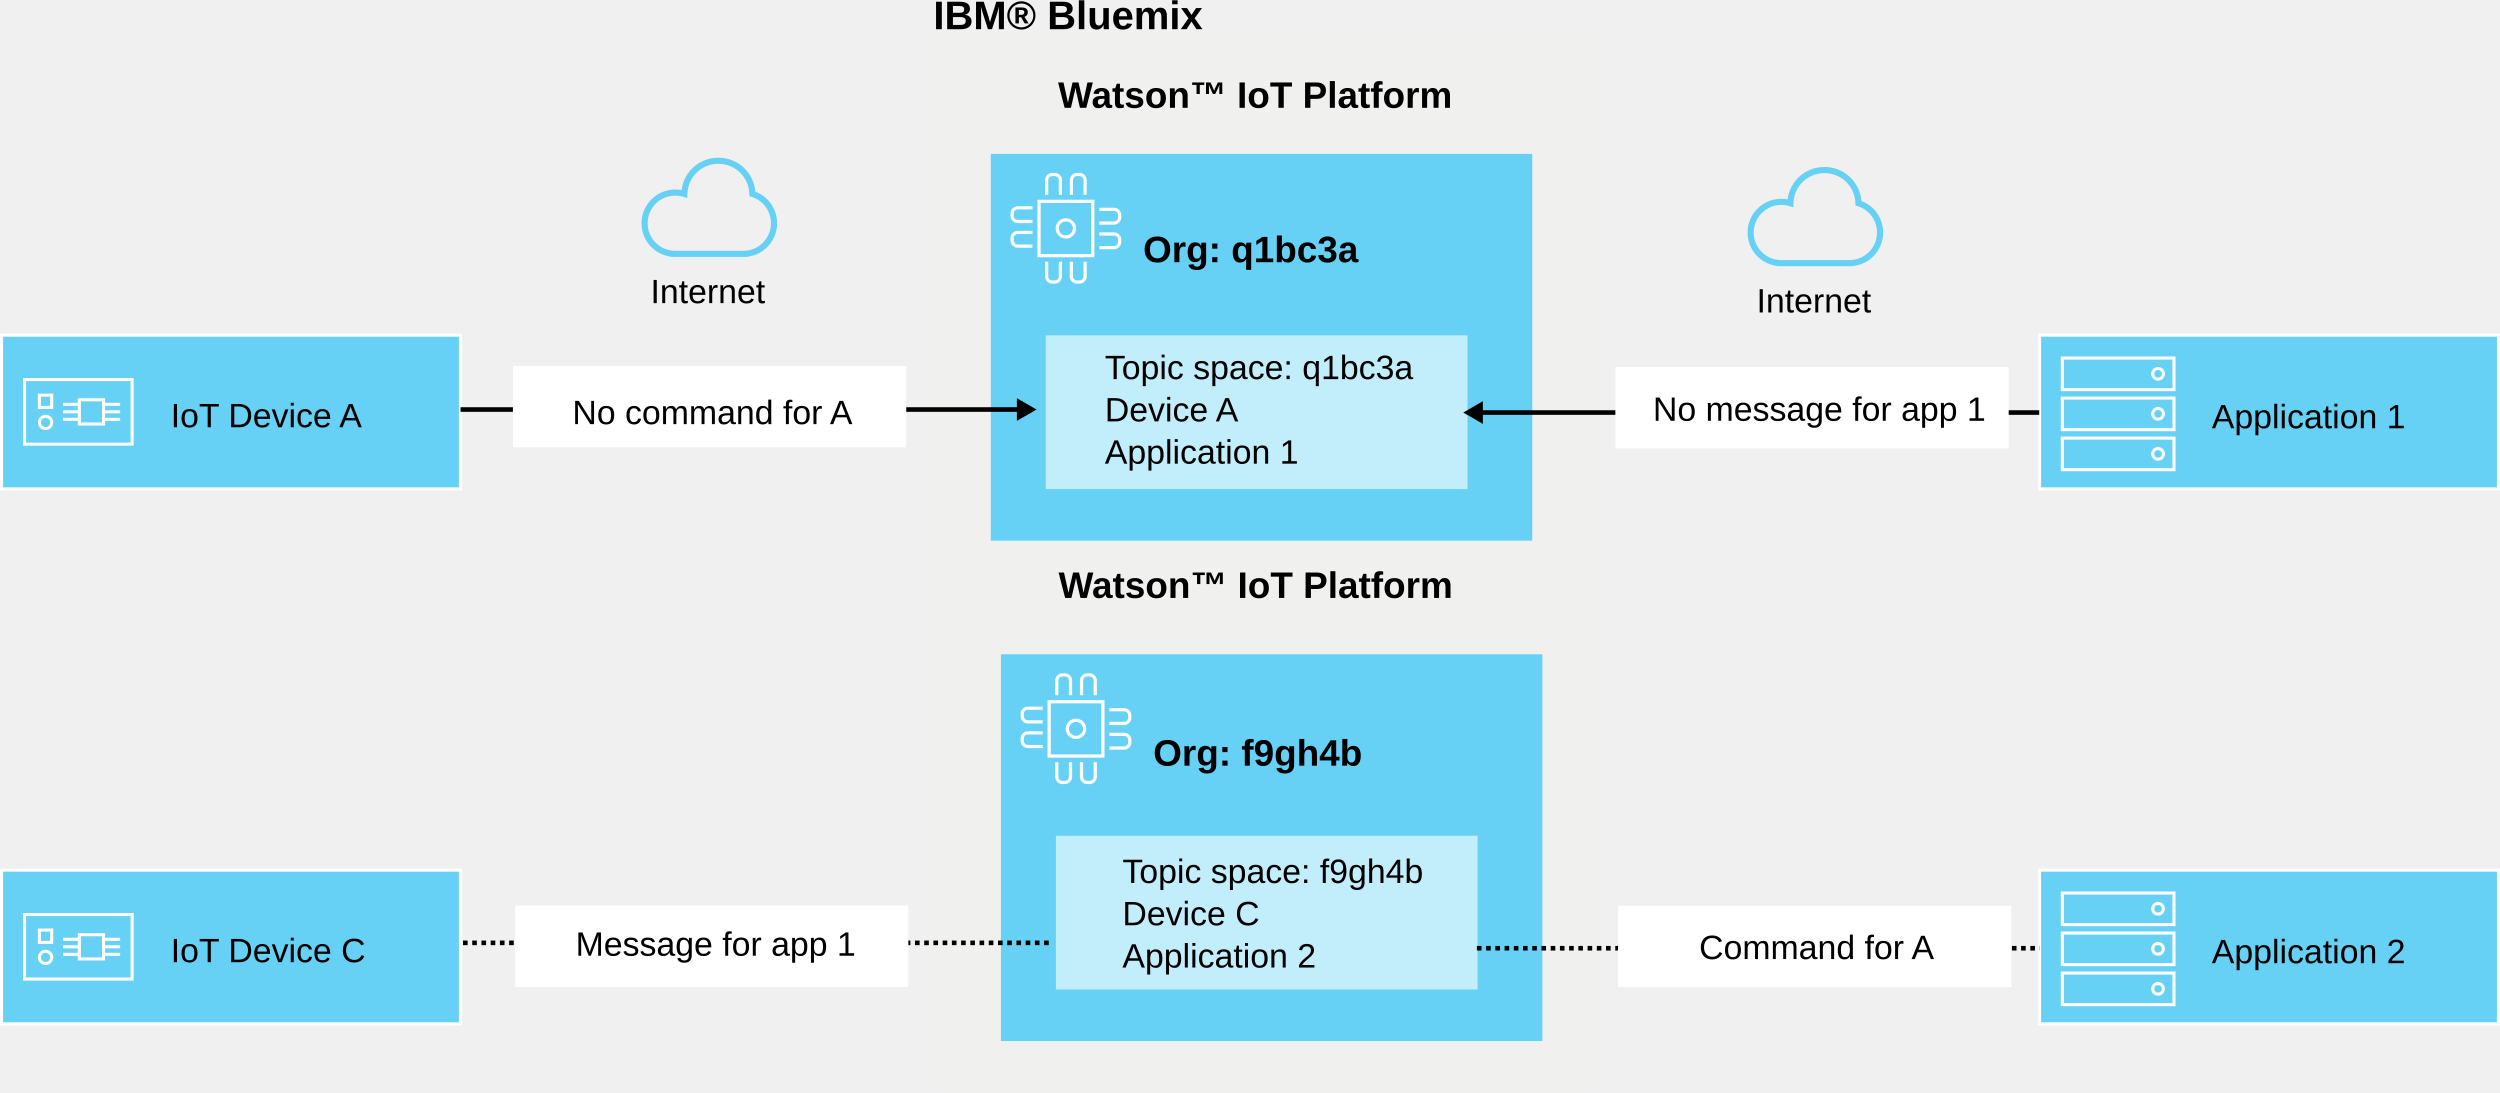
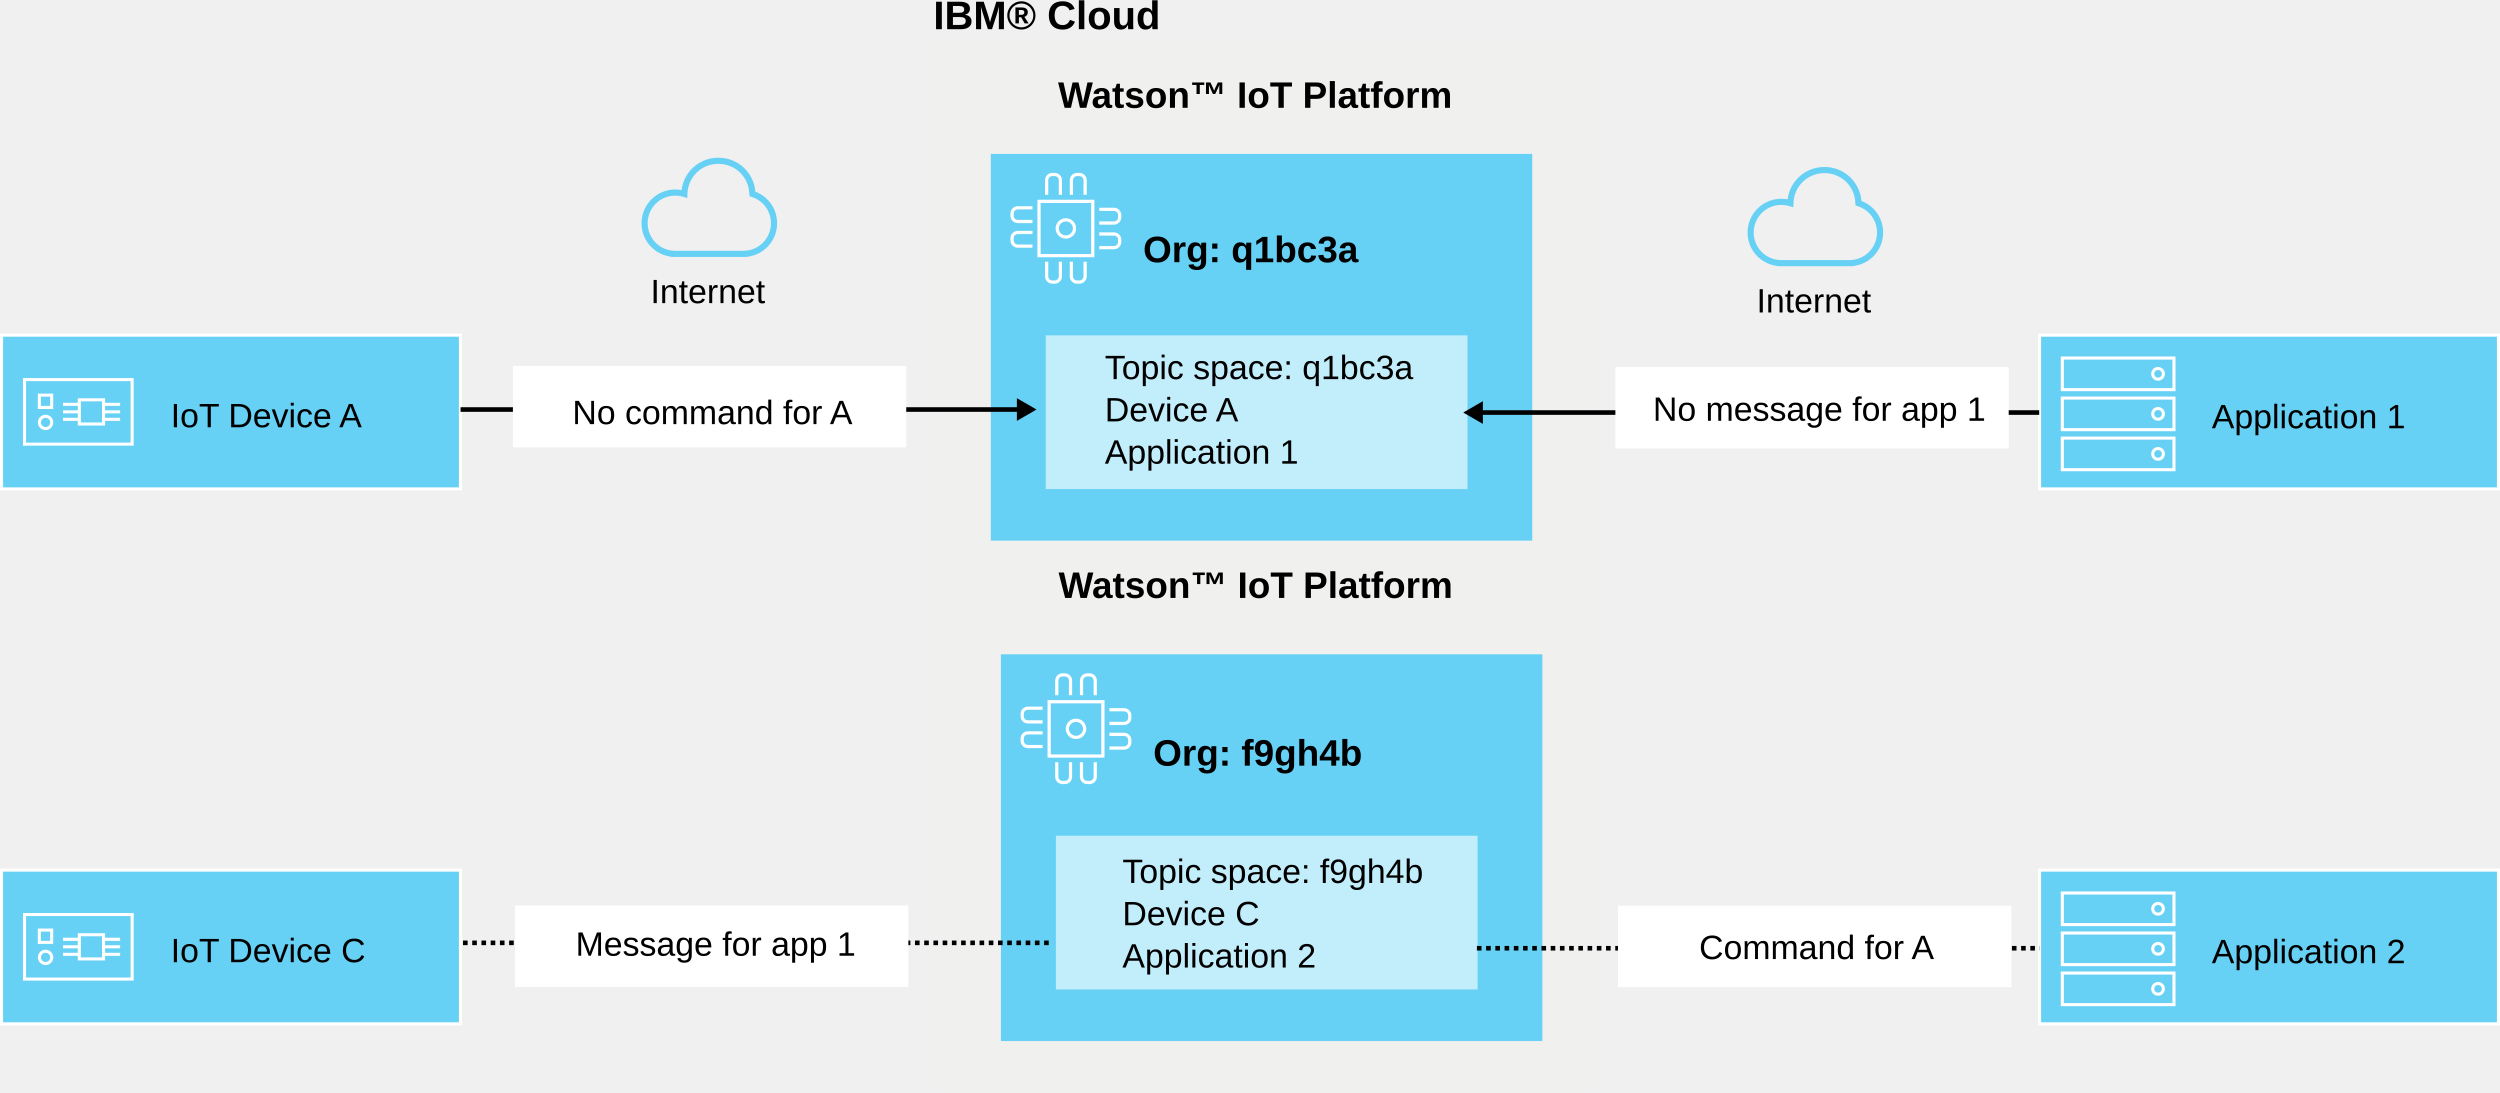
<svg xmlns="http://www.w3.org/2000/svg" xmlns:ns1="http://www.openswatchbook.org/uri/2009/osb" width="229.475mm" height="100.288mm" viewBox="0 0 813.101 355.353" id="svg5566" version="1.1">
  <defs id="defs5568">
    <linearGradient id="linearGradient6908" ns1:paint="solid">
      <stop style="stop-color:#04ff31;stop-opacity:1;" offset="0" id="stop6910" />
    </linearGradient>
    <marker style="overflow:visible" id="TriangleInM-1-5" refX="0" refY="0" orient="auto">
      <path transform="scale(-0.4,-0.4)" style="fill-rule:evenodd;stroke:#000000;stroke-width:1pt" d="m 5.77,0 -8.65,5 0,-10 8.65,5 z" id="path21249-59-7" />
    </marker>
    <marker style="overflow:visible" id="TriangleOutM-3-4" refX="0" refY="0" orient="auto">
      <path transform="scale(0.4,0.4)" style="fill-rule:evenodd;stroke:#000000;stroke-width:1pt" d="m 5.77,0 -8.65,5 0,-10 8.65,5 z" id="path21258-13-6" />
    </marker>
    <marker style="overflow:visible" id="TriangleOutM-3-4-6" refX="0" refY="0" orient="auto">
      <path transform="scale(0.4,0.4)" style="fill-rule:evenodd;stroke:#000000;stroke-width:1pt" d="m 5.77,0 -8.65,5 0,-10 8.65,5 z" id="path21258-13-6-8" />
    </marker>
    <marker style="overflow:visible" id="TriangleOutM-3-4-9" refX="0" refY="0" orient="auto">
      <path transform="scale(0.4,0.4)" style="fill-rule:evenodd;stroke:#000000;stroke-width:1pt" d="m 5.77,0 -8.65,5 0,-10 8.65,5 z" id="path21258-13-6-1" />
    </marker>
  </defs>
  <g id="layer1" transform="translate(101.9268,-300.426)">
    <g id="g6270" transform="translate(0,-50.76839)">
      <rect style="fill:#66d1f5;fill-opacity:1;fill-rule:evenodd;stroke:#ffffff;stroke-width:1;stroke-miterlimit:4;stroke-dasharray:none;stroke-opacity:1" id="rect79371-1-6-6-9-8-7-3-5-1-2-74" width="149.25" height="50" x="-101.427" y="460.202" rx="0" ry="0" />
      <text id="text18189-1-5" y="476.403" x="-46.406" style="font-style:normal;font-variant:normal;font-weight:normal;font-stretch:normal;font-size:11px;line-height:125%;font-family:Arial;-inkscape-font-specification:Arial;text-align:start;letter-spacing:0px;word-spacing:0px;writing-mode:lr-tb;text-anchor:start;fill:#000000;fill-opacity:1;stroke:none" xml:space="preserve">
        <tspan y="476.403" x="-46.406" id="tspan18191-0-2" />
        <tspan id="tspan8202-0" y="490.153" x="-46.406">IoT Device A</tspan>
        <tspan style="font-size:7.5px;stroke:none" id="tspan6878-8-8" y="503.903" x="-46.406" />
        <tspan style="font-size:7.5px;stroke:none" id="tspan18193-4-5" y="517.653" x="-46.406" />
      </text>
      <g transform="translate(-98.95286,462.6482)" id="g5278-3">
        <path style="fill:none;stroke:#ffffff;stroke-miterlimit:10" stroke-miterlimit="10" d="M 40,12 35.33,12 9.67,12 5,12 5,33 9.67,33 35.34,33 40,33 40,12 Z m -9.22,8.06 5.32,0 m -5.32,2.44 5.32,0 m -5.32,2.44 5.32,0 m -18.57,-4.88 5.32,0 m -5.32,2.44 5.32,0 m -5.32,2.44 5.32,0 m -0.02,1.5 7.87,0 0,-7.87 -7.87,0 0,7.87 z m -10.98,-2.5 c 1.1,0 2,0.9 2,2 0,1.1 -0.9,2 -2,2 -1.1,0 -2,-0.9 -2,-2 0,-1.11 0.9,-2 2,-2 z m 1.98,-2.88 -4,0 0,-4 4,0 0,4 z" id="path5280-3" />
      </g>
    </g>
    <g id="g6280" transform="translate(-14.69774,1.314248)">
      <rect style="fill:#66d1f5;fill-opacity:1;fill-rule:evenodd;stroke:#ffffff;stroke-width:1;stroke-miterlimit:4;stroke-dasharray:none;stroke-opacity:1" id="rect79371-1-6-6-9-8-7-3-5-1-2-2" width="149.25" height="50" x="-86.729" y="582.107" rx="0" ry="0" />
      <text id="text18189-1-0" y="598.308" x="-31.709" style="font-style:normal;font-variant:normal;font-weight:normal;font-stretch:normal;font-size:11px;line-height:125%;font-family:Arial;-inkscape-font-specification:Arial;text-align:start;letter-spacing:0px;word-spacing:0px;writing-mode:lr-tb;text-anchor:start;fill:#000000;fill-opacity:1;stroke:none" xml:space="preserve">
        <tspan y="598.308" x="-31.709" id="tspan18191-0-7" />
        <tspan id="tspan8202-4" y="612.058" x="-31.709">IoT Device C</tspan>
        <tspan style="font-size:7.5px;stroke:none" id="tspan6878-8-5" y="625.808" x="-31.709" />
        <tspan style="font-size:7.5px;stroke:none" id="tspan18193-4-3" y="639.558" x="-31.709" />
      </text>
      <g transform="translate(-84.25513,584.5529)" id="g5278-7">
        <path style="fill:none;stroke:#ffffff;stroke-miterlimit:10" stroke-miterlimit="10" d="M 40,12 35.33,12 9.67,12 5,12 5,33 9.67,33 35.34,33 40,33 40,12 Z m -9.22,8.06 5.32,0 m -5.32,2.44 5.32,0 m -5.32,2.44 5.32,0 m -18.57,-4.88 5.32,0 m -5.32,2.44 5.32,0 m -5.32,2.44 5.32,0 m -0.02,1.5 7.87,0 0,-7.87 -7.87,0 0,7.87 z m -10.98,-2.5 c 1.1,0 2,0.9 2,2 0,1.1 -0.9,2 -2,2 -1.1,0 -2,-0.9 -2,-2 0,-1.11 0.9,-2 2,-2 z m 1.98,-2.88 -4,0 0,-4 4,0 0,4 z" id="path5280-4" />
      </g>
    </g>
    <g id="g6290" transform="translate(237.4808,-9.268909)">
      <rect style="fill:#66d1f5;fill-opacity:1;fill-rule:evenodd;stroke:#ffffff;stroke-width:1;stroke-miterlimit:4;stroke-dasharray:none;stroke-opacity:1" id="rect79371-1-6-6-9-8-7-3-5-1-2-7-7" width="149.25" height="50" x="323.943" y="418.703" rx="0" ry="0" />
      <text id="text18189-5-9-3" y="448.982" x="379.969" style="font-style:normal;font-variant:normal;font-weight:normal;font-stretch:normal;font-size:11px;line-height:125%;font-family:Arial;-inkscape-font-specification:Arial;text-align:start;letter-spacing:0px;word-spacing:0px;writing-mode:lr-tb;text-anchor:start;fill:#000000;fill-opacity:1;stroke:none;stroke-width:1;stroke-miterlimit:4;stroke-dasharray:none" xml:space="preserve">
        <tspan id="tspan6913-6-9" y="448.982" x="379.969">Application 1</tspan>
      </text>
      <g style="stroke-width:10.708;stroke-miterlimit:4;stroke-dasharray:none" transform="matrix(0.09339234,0,0,0.09339234,326.1453,420.9535)" id="g5240-2-8-1">
        <rect style="fill:none;stroke:#ffffff;stroke-width:10.708;stroke-miterlimit:4;stroke-dasharray:none" x="55.6" y="55.6" stroke-miterlimit="10" width="388.9" height="110" id="rect5222-4-5-3" />
        <rect style="fill:none;stroke:#ffffff;stroke-width:10.708;stroke-miterlimit:4;stroke-dasharray:none" x="55.6" y="195" stroke-miterlimit="10" width="388.9" height="110" id="rect5224-7-2-5" />
        <rect style="fill:none;stroke:#ffffff;stroke-width:10.708;stroke-miterlimit:4;stroke-dasharray:none" x="55.6" y="334.4" stroke-miterlimit="10" width="388.9" height="110" id="rect5226-6-7-1" />
        <circle style="fill:none;stroke:#ffffff;stroke-width:10.708;stroke-miterlimit:4;stroke-dasharray:none" stroke-miterlimit="10" cx="389" cy="110.6" r="18.6" id="circle5228-0-6-4" />
        <circle style="fill:none;stroke:#ffffff;stroke-width:10.708;stroke-miterlimit:4;stroke-dasharray:none" stroke-miterlimit="10" cx="389" cy="250" r="18.6" id="circle5230-5-6-0" />
        <circle style="fill:none;stroke:#ffffff;stroke-width:10.708;stroke-miterlimit:4;stroke-dasharray:none" stroke-miterlimit="10" cx="389" cy="389.4" r="18.6" id="circle5232-6-1-4" />
      </g>
    </g>
    <g id="g6302" transform="translate(247.8557,-7.331443)">
      <rect style="fill:#66d1f5;fill-opacity:1;fill-rule:evenodd;stroke:#ffffff;stroke-width:1;stroke-miterlimit:4;stroke-dasharray:none;stroke-opacity:1" id="rect79371-1-6-6-9-8-7-3-5-1-2-7" width="149.25" height="50" x="313.568" y="590.753" rx="0" ry="0" />
      <text id="text18189-5-9" y="621.032" x="369.594" style="font-style:normal;font-variant:normal;font-weight:normal;font-stretch:normal;font-size:11px;line-height:125%;font-family:Arial;-inkscape-font-specification:Arial;text-align:start;letter-spacing:0px;word-spacing:0px;writing-mode:lr-tb;text-anchor:start;fill:#000000;fill-opacity:1;stroke:none;stroke-width:1;stroke-miterlimit:4;stroke-dasharray:none" xml:space="preserve">
        <tspan id="tspan6913-6" y="621.032" x="369.594">Application 2</tspan>
      </text>
      <g style="stroke-width:10.708;stroke-miterlimit:4;stroke-dasharray:none" transform="matrix(0.09339234,0,0,0.09339234,315.7705,593.0035)" id="g5240-2-8">
        <rect style="fill:none;stroke:#ffffff;stroke-width:10.708;stroke-miterlimit:4;stroke-dasharray:none" x="55.6" y="55.6" stroke-miterlimit="10" width="388.9" height="110" id="rect5222-4-5" />
        <rect style="fill:none;stroke:#ffffff;stroke-width:10.708;stroke-miterlimit:4;stroke-dasharray:none" x="55.6" y="195" stroke-miterlimit="10" width="388.9" height="110" id="rect5224-7-2" />
        <rect style="fill:none;stroke:#ffffff;stroke-width:10.708;stroke-miterlimit:4;stroke-dasharray:none" x="55.6" y="334.4" stroke-miterlimit="10" width="388.9" height="110" id="rect5226-6-7" />
        <circle style="fill:none;stroke:#ffffff;stroke-width:10.708;stroke-miterlimit:4;stroke-dasharray:none" stroke-miterlimit="10" cx="389" cy="110.6" r="18.6" id="circle5228-0-6" />
        <circle style="fill:none;stroke:#ffffff;stroke-width:10.708;stroke-miterlimit:4;stroke-dasharray:none" stroke-miterlimit="10" cx="389" cy="250" r="18.6" id="circle5230-5-6" />
        <circle style="fill:none;stroke:#ffffff;stroke-width:10.708;stroke-miterlimit:4;stroke-dasharray:none" stroke-miterlimit="10" cx="389" cy="389.4" r="18.6" id="circle5232-6-1" />
      </g>
    </g>
    <g id="g6488" transform="translate(118.3559,84.54477)">
      <rect style="fill:#f0f0ef;fill-opacity:1;fill-rule:evenodd;stroke:none" id="rect79371-1-6-6-9-8-7-80-8-4" width="213.718" height="342.537" x="84.251" y="228.698" rx="0" ry="0" />
      <rect style="fill:#66d1f5;fill-opacity:1;fill-rule:evenodd;stroke:none" id="rect79371-1-6-6-9-8-7-3-5-1-8-2-9" width="176.1" height="125.788" x="101.964" y="265.933" rx="0" ry="0" />
      <text id="text266398" y="286.16" x="151.49" style="font-style:normal;font-variant:normal;font-weight:bold;font-stretch:normal;font-size:12px;line-height:125%;font-family:Arial;-inkscape-font-specification:'Arial Bold';text-align:start;letter-spacing:0px;word-spacing:0px;writing-mode:lr-tb;text-anchor:start;fill:#000000;fill-opacity:1;stroke:none" xml:space="preserve">
        <tspan y="286.16" x="151.49" id="tspan266400"> </tspan>
        <tspan id="tspan4887" y="301.16" x="151.49">Org: q1bc3a</tspan>
        <tspan id="tspan266402" y="316.16" x="151.49" />
      </text>
-       <text style="font-style:normal;font-variant:normal;font-weight:bold;font-stretch:normal;font-size:13px;line-height:125%;font-family:Arial;-inkscape-font-specification:'Arial Bold';text-align:start;writing-mode:lr-tb;text-anchor:start;fill:#000000;fill-opacity:1" id="text56812" font-size="13" x="83.284" y="225.377">IBM® Bluemix</text>
+       <text style="font-style:normal;font-variant:normal;font-weight:bold;font-stretch:normal;font-size:13px;line-height:125%;font-family:Arial;-inkscape-font-specification:'Arial Bold';text-align:start;writing-mode:lr-tb;text-anchor:start;fill:#000000;fill-opacity:1" id="text56812" font-size="13" x="83.284" y="225.377">IBM® Cloud</text>
      <g transform="translate(103.8816,267.6287)" id="Page-1_1_">
        <g id="Artboard-1-Longer_1_" transform="translate(-278,-377)">
          <g id="Page-1_2_" transform="translate(279,378)">
            <g id="IOt-Icon">
              <path style="fill:none;stroke:#ffffff;stroke-width:1.05" id="Stroke-1_1_" d="m 30.25,30.4 -17.48,0 0,-17.66 17.48,0 0,17.66 z" />
              <g id="Group-20">
                <path style="fill:none;stroke:#ffffff;stroke-width:1.05;stroke-linecap:round;stroke-linejoin:round" id="Stroke-2" d="m 24.31,21.55 c 0,-1.54 -1.26,-2.79 -2.81,-2.79 -1.55,0 -2.81,1.25 -2.81,2.79 0,1.54 1.26,2.79 2.81,2.79 1.55,-0.01 2.81,-1.25 2.81,-2.79 l 0,0 z" />
                <path style="fill:none;stroke:#ffffff;stroke-width:1.05;stroke-linejoin:round" id="Stroke-4" d="m 10.64,19.29 -4.77,0 C 4.84,19.29 4,18.46 4,17.43 L 4,16.7 c 0,-1.03 0.84,-1.86 1.87,-1.86 l 4.77,0" />
                <path style="fill:none;stroke:#ffffff;stroke-width:1.05;stroke-linejoin:round" id="Stroke-6" d="m 10.64,27.31 -4.77,0 C 4.84,27.31 4,26.47 4,25.45 l 0,-0.73 c 0,-1.03 0.84,-1.86 1.87,-1.86 l 4.77,0" />
                <path style="fill:none;stroke:#ffffff;stroke-width:1.05;stroke-linejoin:round" id="Stroke-8" d="m 32.36,23.35 4.77,0 c 1.03,0 1.87,0.83 1.87,1.86 l 0,0.73 c 0,1.03 -0.84,1.86 -1.87,1.86 l -4.77,0" />
                <path style="fill:none;stroke:#ffffff;stroke-width:1.05;stroke-linejoin:round" id="Stroke-10" d="m 32.36,15.34 4.77,0 c 1.03,0 1.87,0.83 1.87,1.86 l 0,0.73 c 0,1.03 -0.84,1.86 -1.87,1.86 l -4.77,0" />
                <path style="fill:none;stroke:#ffffff;stroke-width:1.05;stroke-linejoin:round" id="Stroke-12" d="m 19.72,32.39 0,4.75 c 0,1.03 -0.84,1.86 -1.87,1.86 l -0.73,0 c -1.03,0 -1.87,-0.83 -1.87,-1.86 l 0,-4.75" />
                <path style="fill:none;stroke:#ffffff;stroke-width:1.05;stroke-linejoin:round" id="Stroke-14" d="m 27.76,32.39 0,4.75 c 0,1.03 -0.84,1.86 -1.87,1.86 l -0.73,0 c -1.03,0 -1.87,-0.83 -1.87,-1.86 l 0,-4.75" />
                <path style="fill:none;stroke:#ffffff;stroke-width:1.05;stroke-linejoin:round" id="Stroke-16" d="m 23.3,10.61 0,-4.75 C 23.3,4.83 24.13,4 25.16,4 l 0.73,0 c 1.03,0 1.87,0.83 1.87,1.86 l 0,4.75" />
                <path style="fill:none;stroke:#ffffff;stroke-width:1.05;stroke-linejoin:round" id="Stroke-18" d="m 15.25,10.61 0,-4.75 C 15.25,4.83 16.09,4 17.12,4 l 0.73,0 c 1.03,0 1.87,0.83 1.87,1.86 l 0,4.75" />
              </g>
            </g>
          </g>
        </g>
      </g>
      <rect style="fill:#c2edfb;fill-opacity:1;fill-rule:evenodd;stroke:none" id="rect79371-1-6-6-9-8-7-3-5-2-2" width="137.153" height="50" x="119.84" y="324.948" rx="0" ry="0" />
      <rect style="fill:#66d1f5;fill-opacity:1;fill-rule:evenodd;stroke:none" id="rect79371-1-6-6-9-8-7-3-5-1-8-2-9-5" width="176.1" height="125.788" x="105.256" y="428.684" rx="0" ry="0" />
      <text id="text266398-8" y="464.911" x="154.782" style="font-style:normal;font-variant:normal;font-weight:bold;font-stretch:normal;font-size:12px;line-height:125%;font-family:Arial;-inkscape-font-specification:'Arial Bold';text-align:start;letter-spacing:0px;word-spacing:0px;writing-mode:lr-tb;text-anchor:start;fill:#000000;fill-opacity:1;stroke:none" xml:space="preserve">
        <tspan id="tspan4887-4" y="464.911" x="154.782">Org: f9gh4b</tspan>
        <tspan id="tspan266402-7" y="479.911" x="154.782" />
      </text>
      <g transform="translate(107.174,430.3798)" id="Page-1_1_-1">
        <g id="Artboard-1-Longer_1_-5" transform="translate(-278,-377)">
          <g id="Page-1_2_-4" transform="translate(279,378)">
            <g id="IOt-Icon-3">
              <path style="fill:none;stroke:#ffffff;stroke-width:1.05" id="Stroke-1_1_-9" d="m 30.25,30.4 -17.48,0 0,-17.66 17.48,0 0,17.66 z" />
              <g id="Group-20-7">
                <path style="fill:none;stroke:#ffffff;stroke-width:1.05;stroke-linecap:round;stroke-linejoin:round" id="Stroke-2-1" d="m 24.31,21.55 c 0,-1.54 -1.26,-2.79 -2.81,-2.79 -1.55,0 -2.81,1.25 -2.81,2.79 0,1.54 1.26,2.79 2.81,2.79 1.55,-0.01 2.81,-1.25 2.81,-2.79 l 0,0 z" />
                <path style="fill:none;stroke:#ffffff;stroke-width:1.05;stroke-linejoin:round" id="Stroke-4-6" d="m 10.64,19.29 -4.77,0 C 4.84,19.29 4,18.46 4,17.43 L 4,16.7 c 0,-1.03 0.84,-1.86 1.87,-1.86 l 4.77,0" />
                <path style="fill:none;stroke:#ffffff;stroke-width:1.05;stroke-linejoin:round" id="Stroke-6-7" d="m 10.64,27.31 -4.77,0 C 4.84,27.31 4,26.47 4,25.45 l 0,-0.73 c 0,-1.03 0.84,-1.86 1.87,-1.86 l 4.77,0" />
                <path style="fill:none;stroke:#ffffff;stroke-width:1.05;stroke-linejoin:round" id="Stroke-8-5" d="m 32.36,23.35 4.77,0 c 1.03,0 1.87,0.83 1.87,1.86 l 0,0.73 c 0,1.03 -0.84,1.86 -1.87,1.86 l -4.77,0" />
                <path style="fill:none;stroke:#ffffff;stroke-width:1.05;stroke-linejoin:round" id="Stroke-10-0" d="m 32.36,15.34 4.77,0 c 1.03,0 1.87,0.83 1.87,1.86 l 0,0.73 c 0,1.03 -0.84,1.86 -1.87,1.86 l -4.77,0" />
                <path style="fill:none;stroke:#ffffff;stroke-width:1.05;stroke-linejoin:round" id="Stroke-12-9" d="m 19.72,32.39 0,4.75 c 0,1.03 -0.84,1.86 -1.87,1.86 l -0.73,0 c -1.03,0 -1.87,-0.83 -1.87,-1.86 l 0,-4.75" />
                <path style="fill:none;stroke:#ffffff;stroke-width:1.05;stroke-linejoin:round" id="Stroke-14-4" d="m 27.76,32.39 0,4.75 c 0,1.03 -0.84,1.86 -1.87,1.86 l -0.73,0 c -1.03,0 -1.87,-0.83 -1.87,-1.86 l 0,-4.75" />
                <path style="fill:none;stroke:#ffffff;stroke-width:1.05;stroke-linejoin:round" id="Stroke-16-3" d="m 23.3,10.61 0,-4.75 C 23.3,4.83 24.13,4 25.16,4 l 0.73,0 c 1.03,0 1.87,0.83 1.87,1.86 l 0,4.75" />
                <path style="fill:none;stroke:#ffffff;stroke-width:1.05;stroke-linejoin:round" id="Stroke-18-3" d="m 15.25,10.61 0,-4.75 C 15.25,4.83 16.09,4 17.12,4 l 0.73,0 c 1.03,0 1.87,0.83 1.87,1.86 l 0,4.75" />
              </g>
            </g>
          </g>
        </g>
      </g>
      <rect style="fill:#c2edfb;fill-opacity:1;fill-rule:evenodd;stroke:none" id="rect79371-1-6-6-9-8-7-3-5-2-2-0" width="137.153" height="50" x="123.133" y="487.699" rx="0" ry="0" />
      <text xml:space="preserve" style="font-style:normal;font-variant:normal;font-weight:normal;font-stretch:normal;font-size:11px;line-height:125%;font-family:Arial;-inkscape-font-specification:Arial;text-align:start;letter-spacing:0px;word-spacing:0px;writing-mode:lr-tb;text-anchor:start;fill:#000000;fill-opacity:1;stroke:none" x="144.771" y="503.063" id="text44235-7-4">
        <tspan id="tspan13797" x="144.771" y="503.063">Topic space: f9gh4b</tspan>
        <tspan id="tspan14869" x="144.771" y="516.813">Device C</tspan>
        <tspan id="tspan14877" x="144.771" y="530.563">Application 2</tspan>
      </text>
      <text xml:space="preserve" style="font-style:normal;font-variant:normal;font-weight:normal;font-stretch:normal;font-size:11px;line-height:125%;font-family:Arial;-inkscape-font-specification:Arial;text-align:start;letter-spacing:0px;word-spacing:0px;writing-mode:lr-tb;text-anchor:start;fill:#000000;fill-opacity:1;stroke:none" x="139.056" y="339.184" id="text44235-7-4-7">
        <tspan id="tspan13797-0" x="139.056" y="339.184">Topic space: q1bc3a</tspan>
        <tspan id="tspan14867" x="139.056" y="352.934">Device A</tspan>
        <tspan id="tspan14871" x="139.056" y="366.684">Application 1</tspan>
      </text>
      <text id="text266398-1" y="250.948" x="123.835" style="font-style:normal;font-variant:normal;font-weight:bold;font-stretch:normal;font-size:12px;line-height:125%;font-family:Arial;-inkscape-font-specification:'Arial Bold';text-align:start;letter-spacing:0px;word-spacing:0px;writing-mode:lr-tb;text-anchor:start;fill:#000000;fill-opacity:1;stroke:none" xml:space="preserve">
        <tspan y="250.948" x="123.835" id="tspan266400-4">Watson™ IoT Platform </tspan>
        <tspan id="tspan4887-47" y="265.948" x="123.835" />
        <tspan id="tspan266402-5" y="280.948" x="123.835" />
      </text>
      <text id="text266398-7" y="410.352" x="124.002" style="font-style:normal;font-variant:normal;font-weight:bold;font-stretch:normal;font-size:12px;line-height:125%;font-family:Arial;-inkscape-font-specification:'Arial Bold';text-align:start;letter-spacing:0px;word-spacing:0px;writing-mode:lr-tb;text-anchor:start;fill:#000000;fill-opacity:1;stroke:none" xml:space="preserve">
        <tspan y="410.352" x="124.002" id="tspan266400-2">Watson™ IoT Platform </tspan>
        <tspan id="tspan4887-7" y="425.352" x="124.002" />
        <tspan id="tspan266402-0" y="440.352" x="124.002" />
      </text>
    </g>
    <g id="g6562" transform="translate(78.62212,-21.58133)">
      <text style="font-style:normal;font-variant:normal;font-weight:normal;font-stretch:normal;font-size:11px;line-height:125%;font-family:Arial;-inkscape-font-specification:Arial;text-align:start;writing-mode:lr-tb;text-anchor:start;fill:#000000;fill-opacity:1" id="text66184" font-size="11" x="31.011" y="420.609">Internet</text>
      <path style="fill:#66d1f5;fill-opacity:1" d="m 61.592,405.578 -23.895,0 0,-0.088 c -5.456,-0.671 -9.602,-5.278 -9.602,-10.884 0,-6.049 4.921,-10.971 10.971,-10.971 0.693,0 1.38,0.064 2.054,0.192 0.752,-5.997 5.797,-10.532 11.979,-10.532 6.361,0 11.518,4.802 12.033,11.056 4.252,1.613 7.063,5.65 7.063,10.255 0,5.605 -4.146,10.213 -9.602,10.884 l 0,0.077 -1.001,0.011 z m -22.581,-2 22.544,-0.01 c 4.844,-0.176 8.638,-4.112 8.638,-8.962 0,-3.959 -2.54,-7.404 -6.32,-8.573 l -0.686,-0.212 -0.019,-0.717 c -0.144,-5.5 -4.568,-9.809 -10.071,-9.809 -5.505,0 -9.929,4.311 -10.072,9.813 l -0.034,1.321 -1.262,-0.393 c -0.858,-0.267 -1.754,-0.402 -2.665,-0.402 -4.946,0 -8.971,4.024 -8.971,8.971 0,4.85 3.794,8.786 8.638,8.962 l 0.28,0.011 z" id="path13593" />
    </g>
    <g id="g6562-2" transform="translate(438.356,-18.56567)">
      <text style="font-style:normal;font-variant:normal;font-weight:normal;font-stretch:normal;font-size:11px;line-height:125%;font-family:Arial;-inkscape-font-specification:Arial;text-align:start;writing-mode:lr-tb;text-anchor:start;fill:#000000;fill-opacity:1" id="text66184-0" font-size="11" x="31.011" y="420.609">Internet</text>
      <path style="fill:#66d1f5;fill-opacity:1" d="m 61.592,405.578 -23.895,0 0,-0.088 c -5.456,-0.671 -9.602,-5.278 -9.602,-10.884 0,-6.049 4.921,-10.971 10.971,-10.971 0.693,0 1.38,0.064 2.054,0.192 0.752,-5.997 5.797,-10.532 11.979,-10.532 6.361,0 11.518,4.802 12.033,11.056 4.252,1.613 7.063,5.65 7.063,10.255 0,5.605 -4.146,10.213 -9.602,10.884 l 0,0.077 -1.001,0.011 z m -22.581,-2 22.544,-0.01 c 4.844,-0.176 8.638,-4.112 8.638,-8.962 0,-3.959 -2.54,-7.404 -6.32,-8.573 l -0.686,-0.212 -0.019,-0.717 c -0.144,-5.5 -4.568,-9.809 -10.071,-9.809 -5.505,0 -9.929,4.311 -10.072,9.813 l -0.034,1.321 -1.262,-0.393 c -0.858,-0.267 -1.754,-0.402 -2.665,-0.402 -4.946,0 -8.971,4.024 -8.971,8.971 0,4.85 3.794,8.786 8.638,8.962 l 0.28,0.011 z" id="path13593-2" />
    </g>
    <path id="path8199-4" d="m 47.866,433.622 183.065,0" style="opacity:1;fill:none;stroke:#000000;stroke-width:1.5;stroke-linecap:butt;stroke-linejoin:miter;stroke-miterlimit:4;stroke-dasharray:none;stroke-opacity:1;marker-end:url(#TriangleOutM-3-4)" />
    <rect x="64.893" y="419.453" width="127.925" height="26.482" id="rect56941-0-3-9" style="opacity:1;fill:#ffffff" />
    <text y="438.374" x="84.233" font-size="11" id="text56834-0-4-8-0-89-9" style="font-style:normal;font-variant:normal;font-weight:normal;font-stretch:normal;font-size:11px;line-height:125%;font-family:Arial;-inkscape-font-specification:Arial;text-align:start;writing-mode:lr-tb;text-anchor:start;fill:#000000;fill-opacity:1">No command for A</text>
    <rect style="opacity:1;fill:#000000;fill-opacity:0;stroke:none;stroke-width:0.907;stroke-miterlimit:4;stroke-dasharray:none;stroke-dashoffset:0;stroke-opacity:1" id="rect6906" width="114.722" height="34.28" x="72.894" y="419.118" />
    <path id="path8199-4-0" d="m 561.304,434.601 -183.065,0" style="opacity:1;fill:none;stroke:#000000;stroke-width:1.5;stroke-linecap:butt;stroke-linejoin:miter;stroke-miterlimit:4;stroke-dasharray:none;stroke-opacity:1;marker-end:url(#TriangleOutM-3-4-6)" />
    <rect x="423.461" y="419.807" width="127.925" height="26.482" id="rect56941-0-3-9-6" style="opacity:1;fill:#ffffff" />
    <text y="437.281" x="435.678" font-size="11" id="text56834-0-4-8-0-89-9-0-1" style="font-style:normal;font-variant:normal;font-weight:normal;font-stretch:normal;font-size:11px;line-height:125%;font-family:Arial;-inkscape-font-specification:Arial;text-align:start;writing-mode:lr-tb;text-anchor:start;fill:#000000;fill-opacity:1">No message for app 1</text>
    <path id="path8199-4-1" d="m 48.662,607.078 191.365,0" style="opacity:1;fill:none;stroke:#000000;stroke-width:1.5;stroke-linecap:butt;stroke-linejoin:miter;stroke-miterlimit:4;stroke-dasharray:1.5, 1.5;stroke-dashoffset:0;stroke-opacity:1" />
    <rect x="65.584" y="594.934" width="127.925" height="26.482" id="rect56941-0-3-9-6-5" style="opacity:1;fill:#ffffff" />
    <text y="611.268" x="85.281" font-size="11" id="text56834-0-4-8-0-89-9-4" style="font-style:normal;font-variant:normal;font-weight:normal;font-stretch:normal;font-size:11px;line-height:125%;font-family:Arial;-inkscape-font-specification:Arial;text-align:start;writing-mode:lr-tb;text-anchor:start;fill:#000000;fill-opacity:1">Message for app 1</text>
    <path id="path8199-4-1-7" d="m 378.421,608.833 183.065,0" style="opacity:1;fill:none;stroke:#000000;stroke-width:1.5;stroke-linecap:butt;stroke-linejoin:miter;stroke-miterlimit:4;stroke-dasharray:1.5, 1.5;stroke-dashoffset:0;stroke-opacity:1" />
    <rect x="424.307" y="595" width="127.925" height="26.482" id="rect56941-0-3-9-6-2" style="opacity:1;fill:#ffffff" />
    <text y="612.359" x="450.695" font-size="11" id="text56834-0-4-8-0-89-9-2" style="font-style:normal;font-variant:normal;font-weight:normal;font-stretch:normal;font-size:11px;line-height:125%;font-family:Arial;-inkscape-font-specification:Arial;text-align:start;writing-mode:lr-tb;text-anchor:start;fill:#000000;fill-opacity:1">Command for A</text>
  </g>
</svg>
